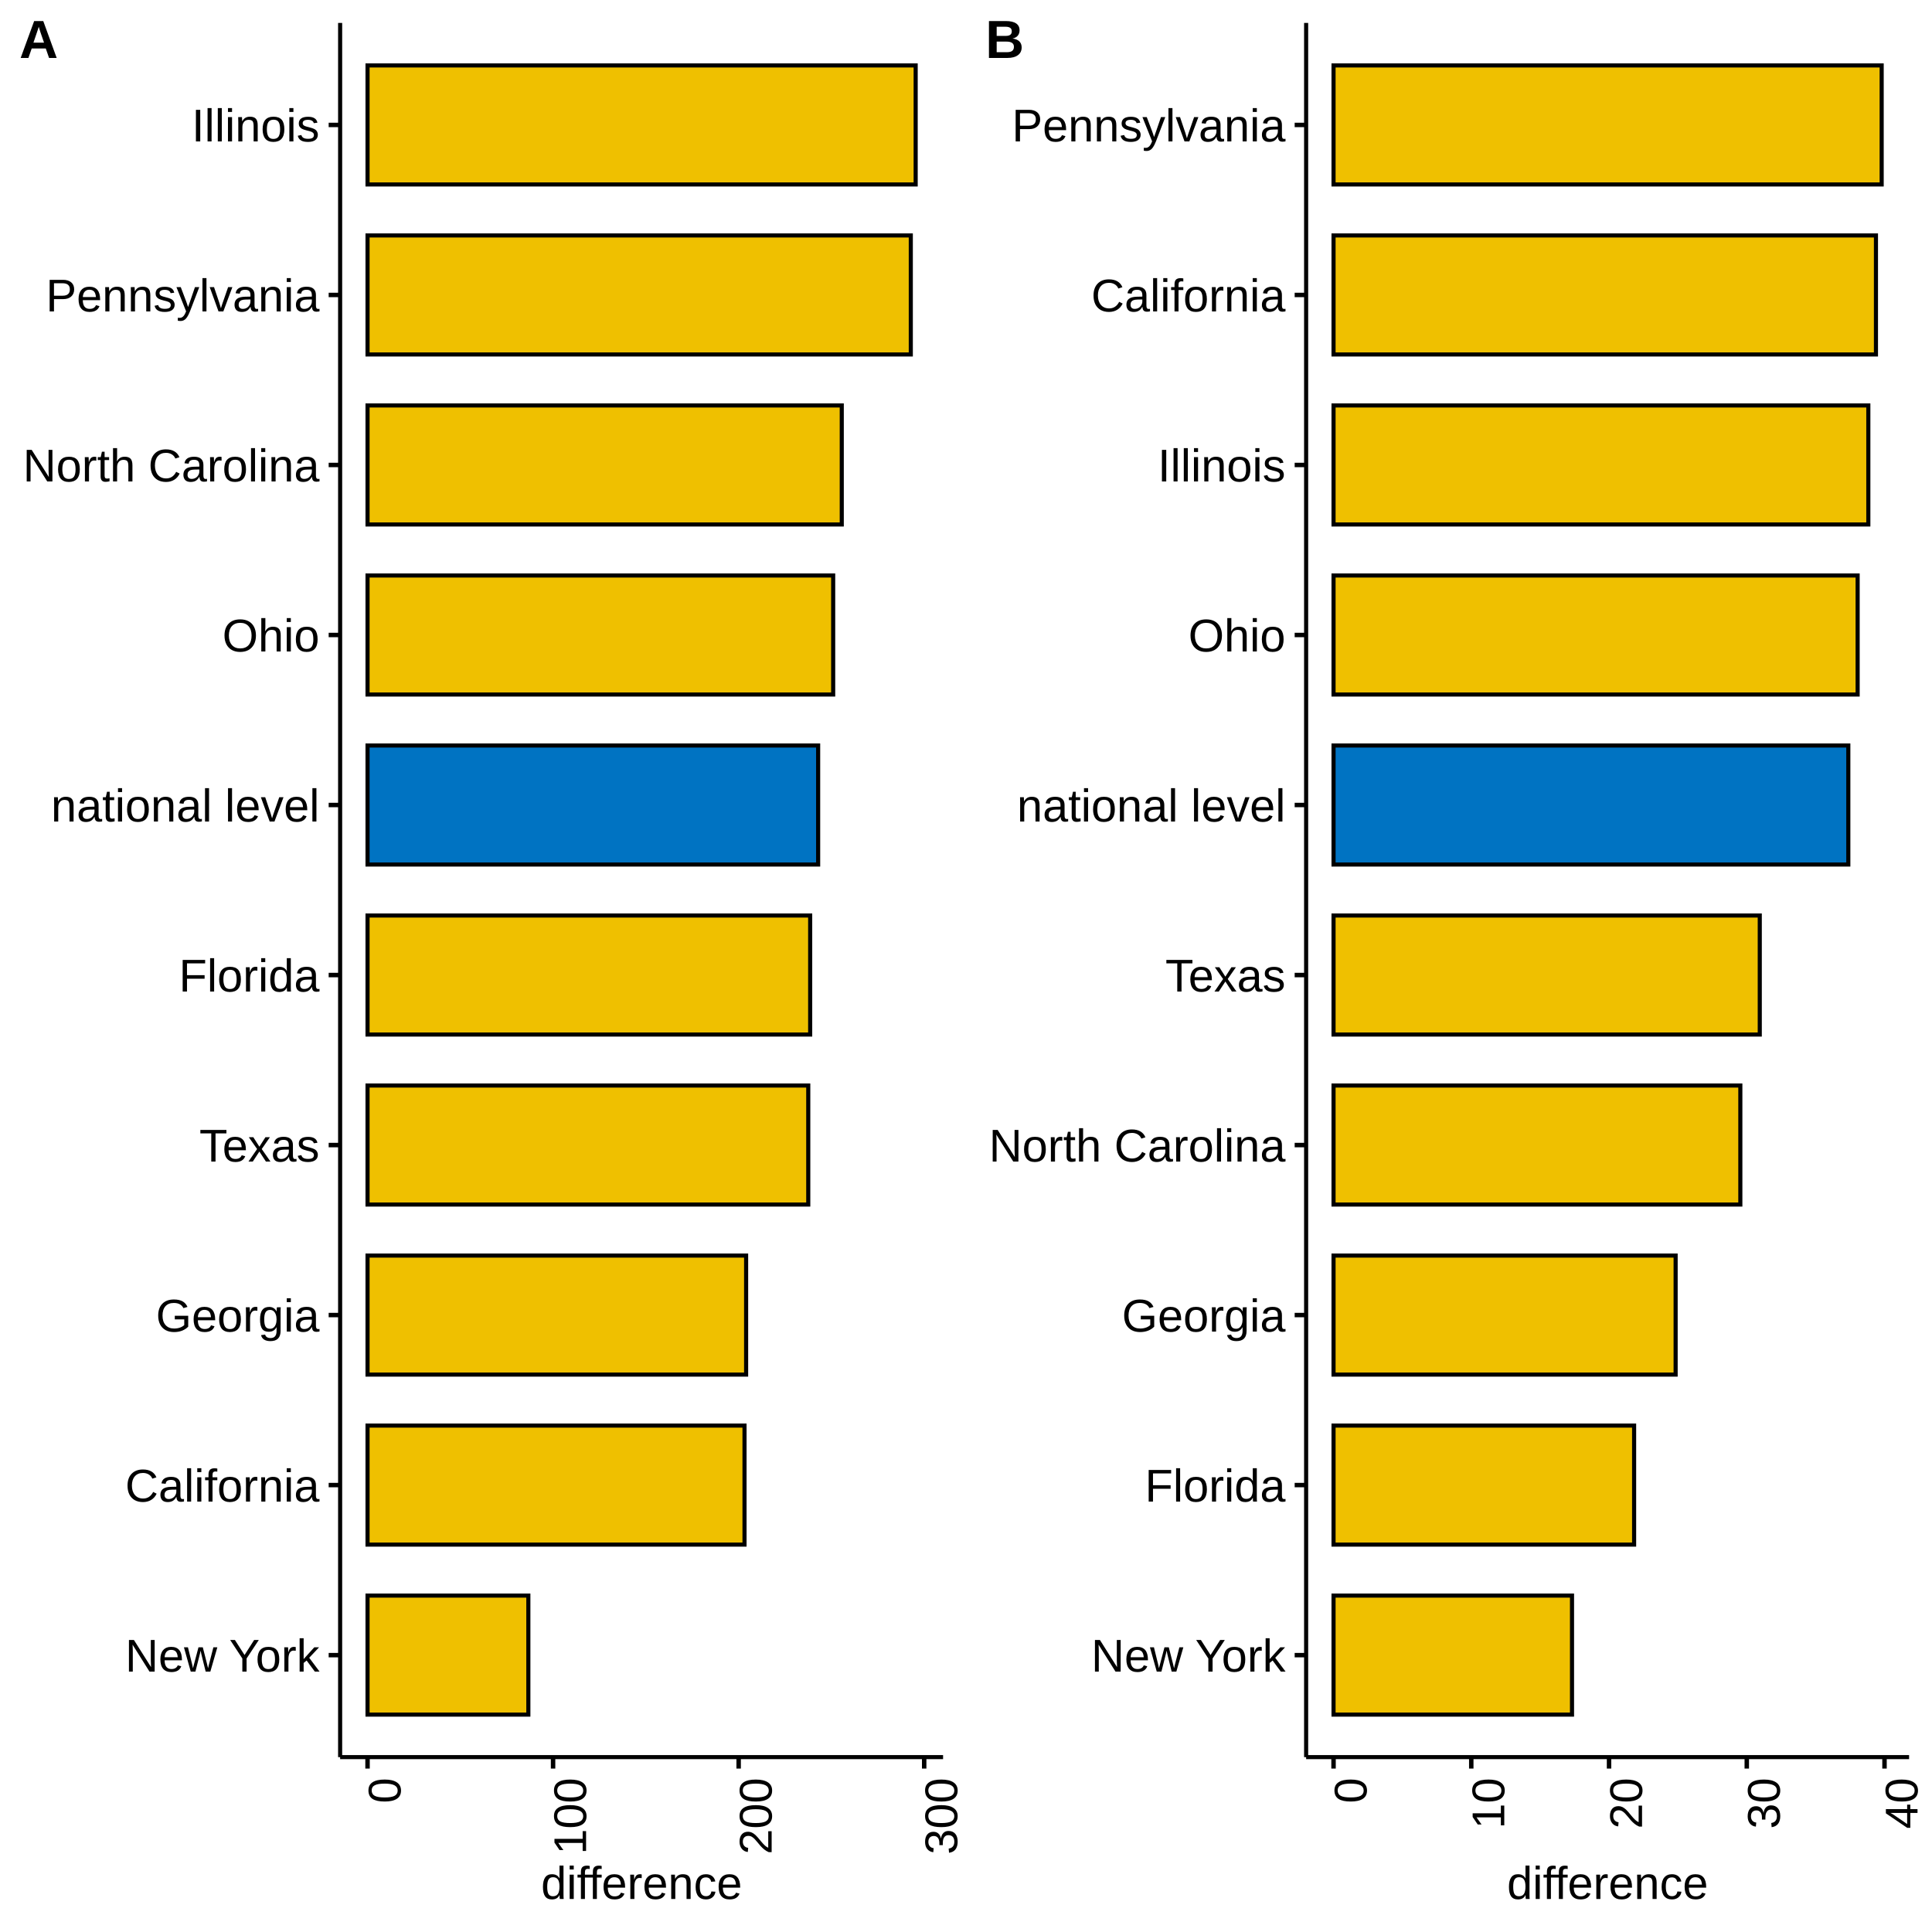
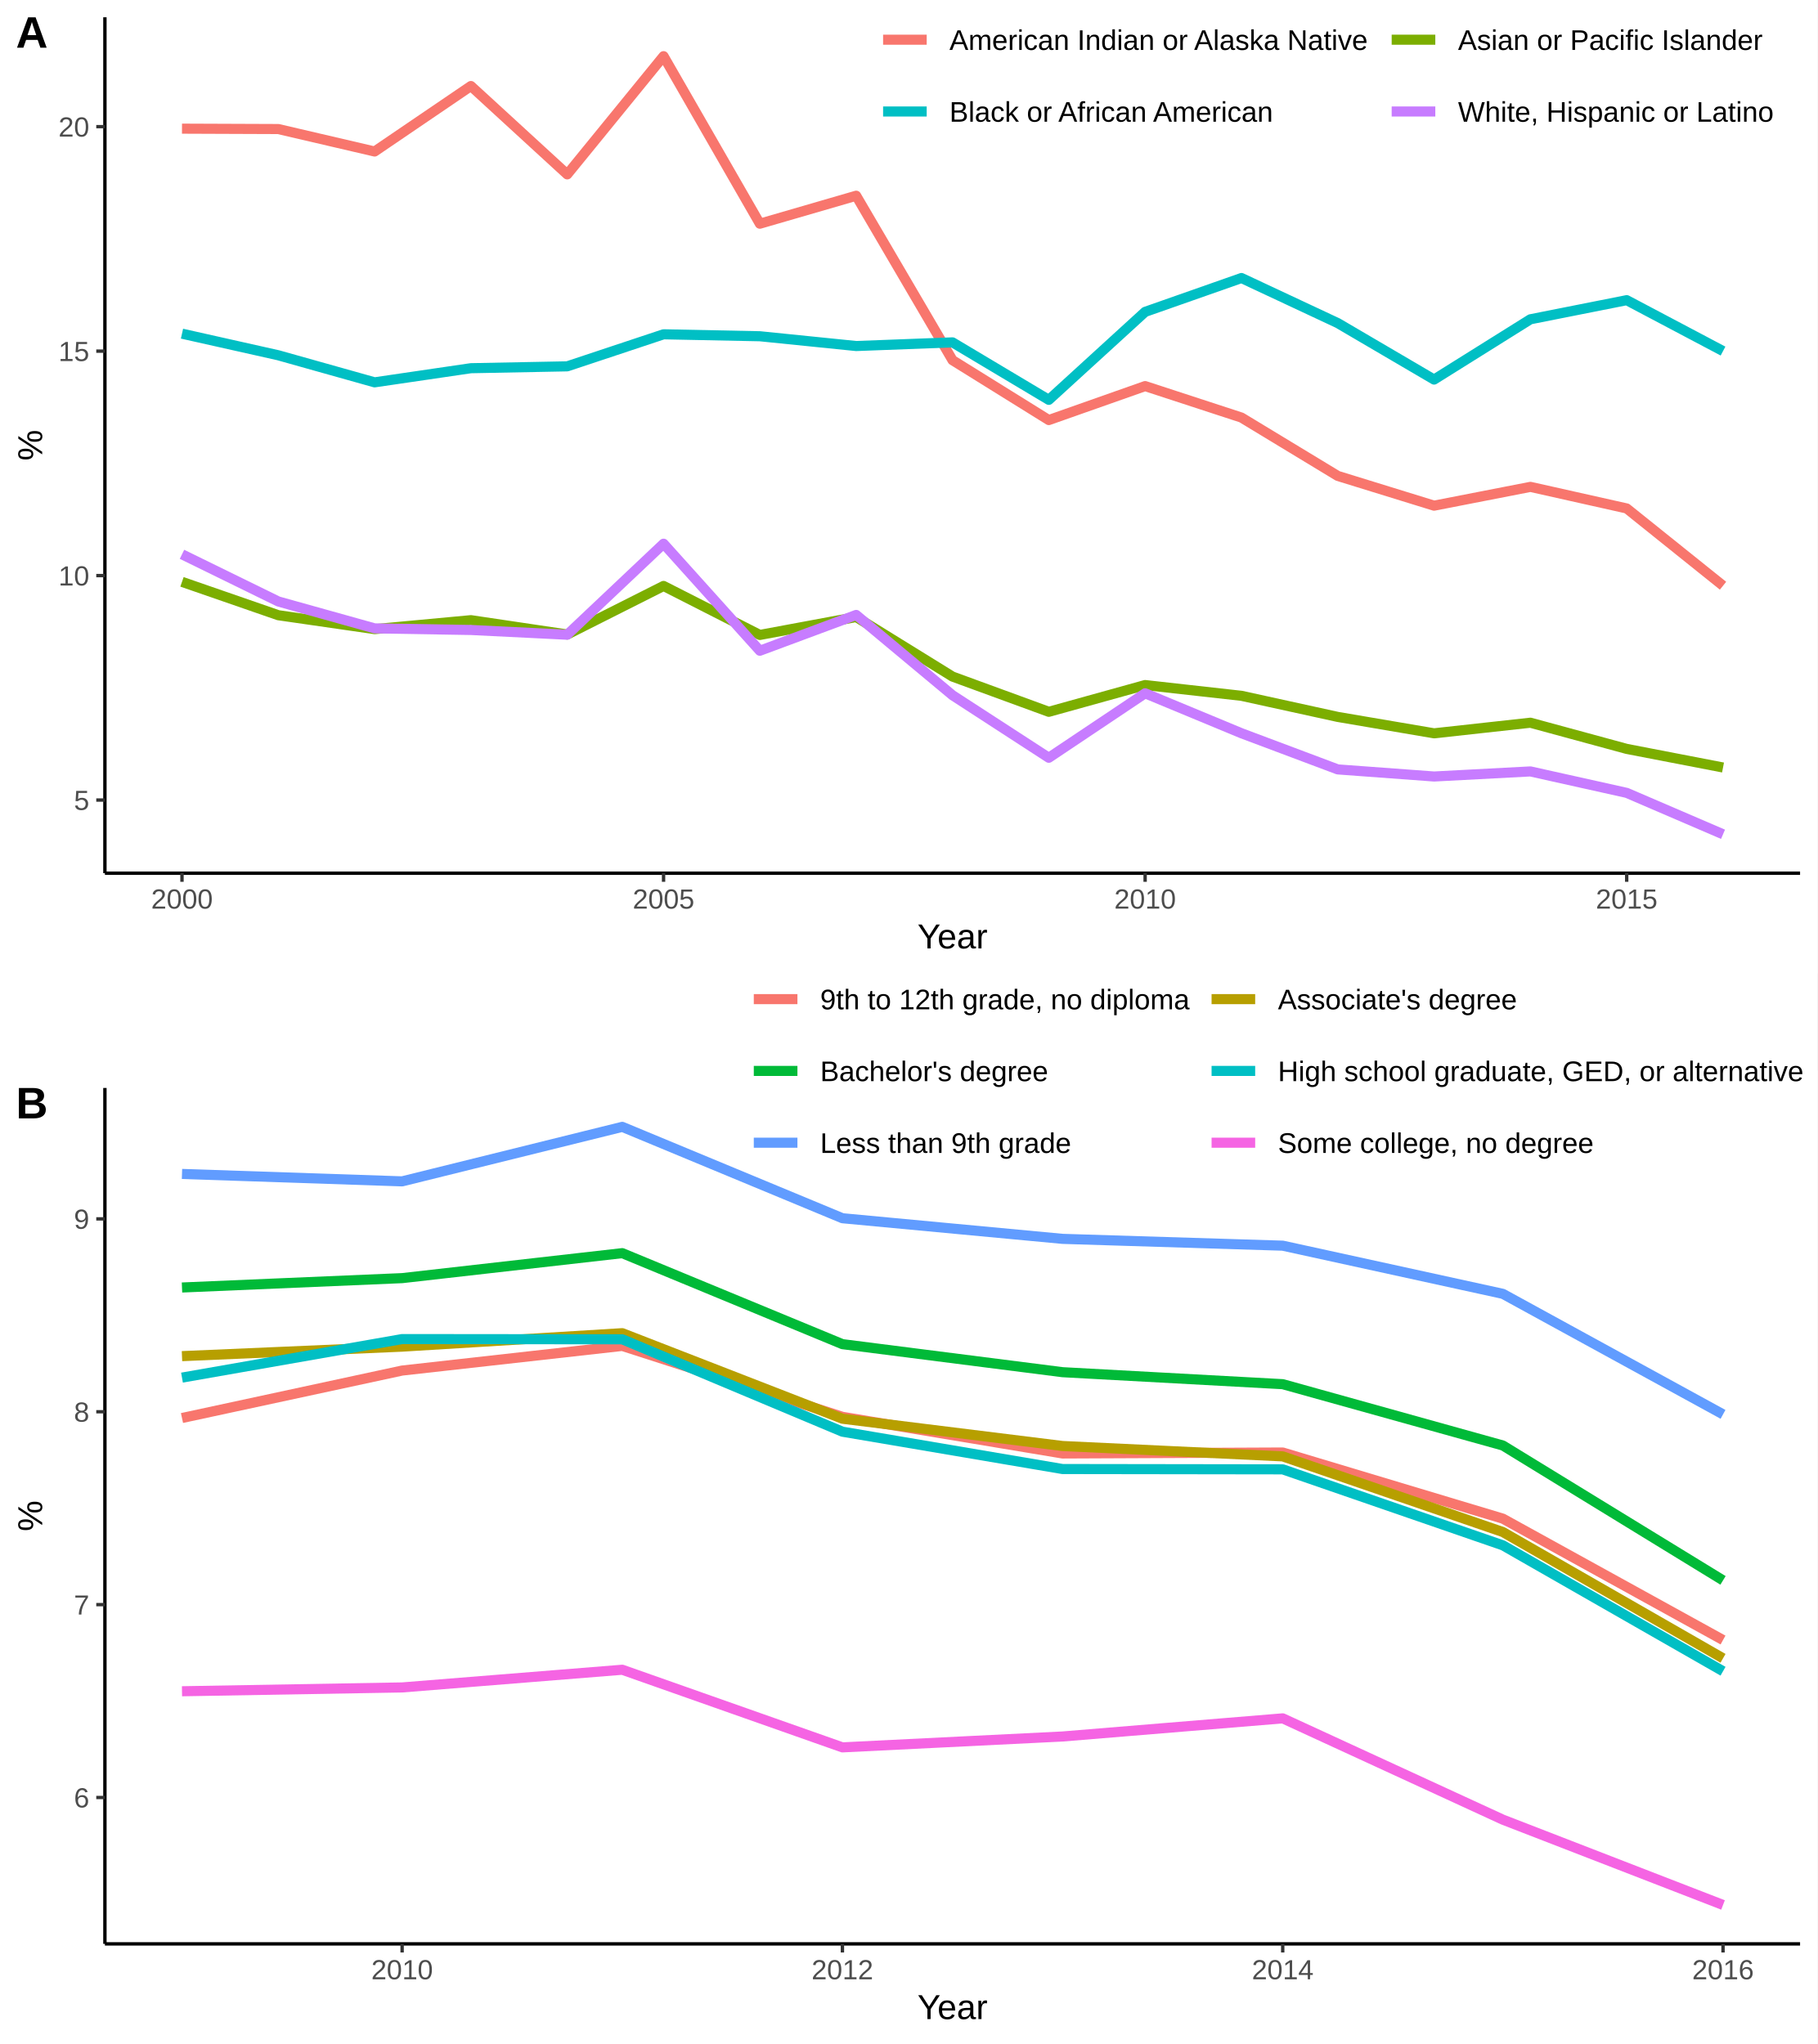
- <svg xmlns="http://www.w3.org/2000/svg" class="svglite" width="504.00pt" height="504.00pt" viewBox="0 0 504.00 504.00">
+ <svg xmlns="http://www.w3.org/2000/svg" class="svglite" width="576.00pt" height="648.00pt" viewBox="0 0 576.00 648.00">
  <defs>
    <style type="text/css">
    .svglite line, .svglite polyline, .svglite polygon, .svglite path, .svglite rect, .svglite circle {
      fill: none;
      stroke: #000000;
      stroke-linecap: round;
      stroke-linejoin: round;
      stroke-miterlimit: 10.00;
    }
  </style>
  </defs>
  <rect width="100%" height="100%" style="stroke: none; fill: #FFFFFF;" />
  <defs>
-     <clipPath id="cpMC4wMHw1MDQuMDB8MC4wMHw1MDQuMDA=">
-       <rect x="0.00" y="0.00" width="504.00" height="504.00" />
+     <clipPath id="cpMC4wMHw1NzYuMDB8MC4wMHw2NDguMDA=">
+       <rect x="0.00" y="0.00" width="576.00" height="648.00" />
    </clipPath>
  </defs>
-   <g clip-path="url(#cpMC4wMHw1MDQuMDB8MC4wMHw1MDQuMDA=)">
+   <g clip-path="url(#cpMC4wMHw1NzYuMDB8MC4wMHw2NDguMDA=)">
</g>
  <defs>
-     <clipPath id="cpMC4wMHwyNTIuMDB8MC4wMHw1MDQuMDA=">
-       <rect x="0.00" y="0.00" width="252.00" height="504.00" />
+     <clipPath id="cpMC4wMHw1NzYuMDB8MC4wMHwzMDguNTc=">
+       <rect x="0.00" y="0.00" width="576.00" height="308.57" />
    </clipPath>
  </defs>
-   <g clip-path="url(#cpMC4wMHwyNTIuMDB8MC4wMHw1MDQuMDA=)">
-     <rect x="0.00" y="0.00" width="252.00" height="504.00" style="stroke-width: 1.16; stroke: #FFFFFF; fill: #FFFFFF;" />
+   <g clip-path="url(#cpMC4wMHw1NzYuMDB8MC4wMHwzMDguNTc=)">
+     <rect x="0.00" y="0" width="576.00" height="308.57" style="stroke-width: 1.07; stroke: #FFFFFF; fill: #FFFFFF;" />
  </g>
-   <g clip-path="url(#cpMC4wMHw1MDQuMDB8MC4wMHw1MDQuMDA=)">
+   <g clip-path="url(#cpMC4wMHw1NzYuMDB8MC4wMHw2NDguMDA=)">
</g>
  <defs>
-     <clipPath id="cpODguNzN8MjQ2LjAyfDUuOTh8NDU4LjM4">
-       <rect x="88.73" y="5.98" width="157.29" height="452.40" />
+     <clipPath id="cpMzMuMjV8NTcwLjUyfDUuNDh8Mjc2Ljgy">
+       <rect x="33.25" y="5.48" width="537.27" height="271.34" />
    </clipPath>
  </defs>
-   <g clip-path="url(#cpODguNzN8MjQ2LjAyfDUuOTh8NDU4LjM4)">
-     <rect x="88.73" y="5.98" width="157.29" height="452.40" style="stroke-width: 1.16; stroke: none; fill: #FFFFFF;" />
-     <rect x="95.88" y="416.24" width="41.95" height="31.05" style="stroke-width: 1.07; stroke-linecap: square; stroke-linejoin: miter; fill: #EFC000;" />
-     <rect x="95.88" y="371.89" width="98.34" height="31.05" style="stroke-width: 1.07; stroke-linecap: square; stroke-linejoin: miter; fill: #EFC000;" />
-     <rect x="95.88" y="327.54" width="98.76" height="31.05" style="stroke-width: 1.07; stroke-linecap: square; stroke-linejoin: miter; fill: #EFC000;" />
-     <rect x="95.88" y="283.18" width="114.97" height="31.05" style="stroke-width: 1.07; stroke-linecap: square; stroke-linejoin: miter; fill: #EFC000;" />
-     <rect x="95.88" y="238.83" width="115.47" height="31.05" style="stroke-width: 1.07; stroke-linecap: square; stroke-linejoin: miter; fill: #EFC000;" />
-     <rect x="95.88" y="194.48" width="117.55" height="31.05" style="stroke-width: 1.07; stroke-linecap: square; stroke-linejoin: miter; fill: #0073C2;" />
-     <rect x="95.88" y="150.13" width="121.47" height="31.05" style="stroke-width: 1.07; stroke-linecap: square; stroke-linejoin: miter; fill: #EFC000;" />
-     <rect x="95.88" y="105.77" width="123.71" height="31.05" style="stroke-width: 1.07; stroke-linecap: square; stroke-linejoin: miter; fill: #EFC000;" />
-     <rect x="95.88" y="61.42" width="141.72" height="31.05" style="stroke-width: 1.07; stroke-linecap: square; stroke-linejoin: miter; fill: #EFC000;" />
-     <rect x="95.88" y="17.07" width="142.99" height="31.05" style="stroke-width: 1.07; stroke-linecap: square; stroke-linejoin: miter; fill: #EFC000;" />
+   <g clip-path="url(#cpMzMuMjV8NTcwLjUyfDUuNDh8Mjc2Ljgy)">
+     <rect x="33.25" y="5.48" width="537.27" height="271.34" style="stroke-width: 1.07; stroke: none; fill: #FFFFFF;" />
+     <polyline points="57.68,40.79 88.20,40.91 118.73,48.03 149.25,27.27 179.78,55.28 210.31,17.81 240.83,70.92 271.36,62.05 301.89,114.19 332.41,133.17 362.94,122.40 393.47,132.38 423.99,150.88 454.52,160.31 485.05,154.35 515.57,161.19 546.10,185.69 " style="stroke-width: 3.20; stroke: #F8766D; stroke-linecap: butt;" />
+     <polyline points="57.68,184.46 88.20,195.04 118.73,199.45 149.25,196.61 179.78,201.15 210.31,185.76 240.83,201.29 271.36,195.61 301.89,214.49 332.41,225.66 362.94,217.18 393.47,220.59 423.99,227.28 454.52,232.48 485.05,229.12 515.57,237.42 546.10,243.32 " style="stroke-width: 3.20; stroke: #7CAE00; stroke-linecap: butt;" />
+     <polyline points="57.68,105.78 88.20,112.63 118.73,121.21 149.25,116.73 179.78,116.14 210.31,105.98 240.83,106.60 271.36,109.70 301.89,108.54 332.41,126.76 362.94,98.87 393.47,88.14 423.99,102.43 454.52,120.33 485.05,101.22 515.57,95.16 546.10,111.30 " style="stroke-width: 3.20; stroke: #00BFC4; stroke-linecap: butt;" />
+     <polyline points="57.68,175.73 88.20,190.68 118.73,199.21 149.25,199.72 179.78,201.22 210.31,172.37 240.83,206.30 271.36,194.95 301.89,220.41 332.41,240.23 362.94,219.79 393.47,232.46 423.99,243.92 454.52,246.17 485.05,244.56 515.57,251.36 546.10,264.49 " style="stroke-width: 3.20; stroke: #C77CFF; stroke-linecap: butt;" />
  </g>
-   <g clip-path="url(#cpMC4wMHw1MDQuMDB8MC4wMHw1MDQuMDA=)">
-     <polyline points="88.73,458.38 88.73,5.98 " style="stroke-width: 1.07; stroke-linecap: butt;" />
-     <text x="83.35" y="436.07" text-anchor="end" style="font-size: 12.00px; font-family: Arial;" textLength="52.02px" lengthAdjust="spacingAndGlyphs">New York</text>
-     <text x="83.35" y="391.72" text-anchor="end" style="font-size: 12.00px; font-family: Arial;" textLength="50.69px" lengthAdjust="spacingAndGlyphs">California</text>
-     <text x="83.35" y="347.37" text-anchor="end" style="font-size: 12.00px; font-family: Arial;" textLength="42.69px" lengthAdjust="spacingAndGlyphs">Georgia</text>
-     <text x="83.35" y="303.01" text-anchor="end" style="font-size: 12.00px; font-family: Arial;" textLength="32.67px" lengthAdjust="spacingAndGlyphs">Texas</text>
-     <text x="83.35" y="258.66" text-anchor="end" style="font-size: 12.00px; font-family: Arial;" textLength="36.68px" lengthAdjust="spacingAndGlyphs">Florida</text>
-     <text x="83.35" y="214.31" text-anchor="end" style="font-size: 12.00px; font-family: Arial;" textLength="70.04px" lengthAdjust="spacingAndGlyphs">national level</text>
-     <text x="83.35" y="169.95" text-anchor="end" style="font-size: 12.00px; font-family: Arial;" textLength="25.34px" lengthAdjust="spacingAndGlyphs">Ohio</text>
-     <text x="83.35" y="125.60" text-anchor="end" style="font-size: 12.00px; font-family: Arial;" textLength="77.37px" lengthAdjust="spacingAndGlyphs">North Carolina</text>
-     <text x="83.35" y="81.25" text-anchor="end" style="font-size: 12.00px; font-family: Arial;" textLength="71.37px" lengthAdjust="spacingAndGlyphs">Pennsylvania</text>
-     <text x="83.35" y="36.90" text-anchor="end" style="font-size: 12.00px; font-family: Arial;" textLength="33.34px" lengthAdjust="spacingAndGlyphs">Illinois</text>
-     <polyline points="85.74,431.77 88.73,431.77 " style="stroke-width: 1.16; stroke-linecap: butt;" />
-     <polyline points="85.74,387.41 88.73,387.41 " style="stroke-width: 1.16; stroke-linecap: butt;" />
-     <polyline points="85.74,343.06 88.73,343.06 " style="stroke-width: 1.16; stroke-linecap: butt;" />
-     <polyline points="85.74,298.71 88.73,298.71 " style="stroke-width: 1.16; stroke-linecap: butt;" />
-     <polyline points="85.74,254.36 88.73,254.36 " style="stroke-width: 1.16; stroke-linecap: butt;" />
-     <polyline points="85.74,210.00 88.73,210.00 " style="stroke-width: 1.16; stroke-linecap: butt;" />
-     <polyline points="85.74,165.65 88.73,165.65 " style="stroke-width: 1.16; stroke-linecap: butt;" />
-     <polyline points="85.74,121.30 88.73,121.30 " style="stroke-width: 1.16; stroke-linecap: butt;" />
-     <polyline points="85.74,76.94 88.73,76.94 " style="stroke-width: 1.16; stroke-linecap: butt;" />
-     <polyline points="85.74,32.59 88.73,32.59 " style="stroke-width: 1.16; stroke-linecap: butt;" />
-     <polyline points="88.73,458.38 246.02,458.38 " style="stroke-width: 1.07; stroke-linecap: butt;" />
-     <polyline points="95.88,461.37 95.88,458.38 " style="stroke-width: 1.16; stroke-linecap: butt;" />
-     <polyline points="144.28,461.37 144.28,458.38 " style="stroke-width: 1.16; stroke-linecap: butt;" />
-     <polyline points="192.69,461.37 192.69,458.38 " style="stroke-width: 1.16; stroke-linecap: butt;" />
-     <polyline points="241.09,461.37 241.09,458.38 " style="stroke-width: 1.16; stroke-linecap: butt;" />
-     <text transform="translate(104.49,463.76) rotate(-90)" text-anchor="end" style="font-size: 12.00px; font-family: Arial;" textLength="6.67px" lengthAdjust="spacingAndGlyphs">0</text>
-     <text transform="translate(152.89,463.76) rotate(-90)" text-anchor="end" style="font-size: 12.00px; font-family: Arial;" textLength="20.02px" lengthAdjust="spacingAndGlyphs">100</text>
-     <text transform="translate(201.30,463.76) rotate(-90)" text-anchor="end" style="font-size: 12.00px; font-family: Arial;" textLength="20.02px" lengthAdjust="spacingAndGlyphs">200</text>
-     <text transform="translate(249.70,463.76) rotate(-90)" text-anchor="end" style="font-size: 12.00px; font-family: Arial;" textLength="20.02px" lengthAdjust="spacingAndGlyphs">300</text>
-     <text x="167.38" y="495.38" text-anchor="middle" style="font-size: 12.00px; font-family: Arial;" textLength="52.70px" lengthAdjust="spacingAndGlyphs">difference</text>
+   <g clip-path="url(#cpMC4wMHw1NzYuMDB8MC4wMHw2NDguMDA=)">
+     <polyline points="33.25,276.82 33.25,5.48 " style="stroke-width: 1.07; stroke-linecap: butt;" />
+     <text x="28.32" y="256.78" text-anchor="end" style="font-size: 8.80px; fill: #4D4D4D; font-family: Arial;" textLength="4.90px" lengthAdjust="spacingAndGlyphs">5</text>
+     <text x="28.32" y="185.62" text-anchor="end" style="font-size: 8.80px; fill: #4D4D4D; font-family: Arial;" textLength="9.79px" lengthAdjust="spacingAndGlyphs">10</text>
+     <text x="28.32" y="114.46" text-anchor="end" style="font-size: 8.80px; fill: #4D4D4D; font-family: Arial;" textLength="9.79px" lengthAdjust="spacingAndGlyphs">15</text>
+     <text x="28.32" y="43.30" text-anchor="end" style="font-size: 8.80px; fill: #4D4D4D; font-family: Arial;" textLength="9.79px" lengthAdjust="spacingAndGlyphs">20</text>
+     <polyline points="30.51,253.63 33.25,253.63 " style="stroke-width: 1.07; stroke: #333333; stroke-linecap: butt;" />
+     <polyline points="30.51,182.47 33.25,182.47 " style="stroke-width: 1.07; stroke: #333333; stroke-linecap: butt;" />
+     <polyline points="30.51,111.31 33.25,111.31 " style="stroke-width: 1.07; stroke: #333333; stroke-linecap: butt;" />
+     <polyline points="30.51,40.15 33.25,40.15 " style="stroke-width: 1.07; stroke: #333333; stroke-linecap: butt;" />
+     <polyline points="33.25,276.82 570.52,276.82 " style="stroke-width: 1.07; stroke-linecap: butt;" />
+     <polyline points="57.68,279.56 57.68,276.82 " style="stroke-width: 1.07; stroke: #333333; stroke-linecap: butt;" />
+     <polyline points="210.31,279.56 210.31,276.82 " style="stroke-width: 1.07; stroke: #333333; stroke-linecap: butt;" />
+     <polyline points="362.94,279.56 362.94,276.82 " style="stroke-width: 1.07; stroke: #333333; stroke-linecap: butt;" />
+     <polyline points="515.57,279.56 515.57,276.82 " style="stroke-width: 1.07; stroke: #333333; stroke-linecap: butt;" />
+     <text x="57.68" y="288.06" text-anchor="middle" style="font-size: 8.80px; fill: #4D4D4D; font-family: Arial;" textLength="19.58px" lengthAdjust="spacingAndGlyphs">2000</text>
+     <text x="210.31" y="288.06" text-anchor="middle" style="font-size: 8.80px; fill: #4D4D4D; font-family: Arial;" textLength="19.58px" lengthAdjust="spacingAndGlyphs">2005</text>
+     <text x="362.94" y="288.06" text-anchor="middle" style="font-size: 8.80px; fill: #4D4D4D; font-family: Arial;" textLength="19.58px" lengthAdjust="spacingAndGlyphs">2010</text>
+     <text x="515.57" y="288.06" text-anchor="middle" style="font-size: 8.80px; fill: #4D4D4D; font-family: Arial;" textLength="19.58px" lengthAdjust="spacingAndGlyphs">2015</text>
+     <text x="301.89" y="300.67" text-anchor="middle" style="font-size: 11.00px; font-family: Arial;" textLength="23.24px" lengthAdjust="spacingAndGlyphs">Year</text>
+     <text transform="translate(13.37,141.15) rotate(-90)" text-anchor="middle" style="font-size: 11.00px; font-family: Arial;" textLength="9.78px" lengthAdjust="spacingAndGlyphs">%</text>
+     <rect x="272.68" y="-7.00" width="294.81" height="79.24" style="stroke-width: 1.07; stroke: none;" />
+     <line x1="279.89" y1="12.59" x2="293.71" y2="12.59" style="stroke-width: 3.20; stroke: #F8766D; stroke-linecap: butt;" />
+     <line x1="441.08" y1="12.59" x2="454.91" y2="12.59" style="stroke-width: 3.20; stroke: #7CAE00; stroke-linecap: butt;" />
+     <line x1="279.89" y1="35.35" x2="293.71" y2="35.35" style="stroke-width: 3.20; stroke: #00BFC4; stroke-linecap: butt;" />
+     <line x1="441.08" y1="35.35" x2="454.91" y2="35.35" style="stroke-width: 3.20; stroke: #C77CFF; stroke-linecap: butt;" />
+     <text x="300.92" y="15.82" style="font-size: 9.00px; font-family: Arial;" textLength="133.04px" lengthAdjust="spacingAndGlyphs">American Indian or Alaska Native</text>
+     <text x="462.11" y="15.82" style="font-size: 9.00px; font-family: Arial;" textLength="96.53px" lengthAdjust="spacingAndGlyphs">Asian or Pacific Islander</text>
+     <text x="300.92" y="38.58" style="font-size: 9.00px; font-family: Arial;" textLength="103.52px" lengthAdjust="spacingAndGlyphs">Black or African American</text>
+     <text x="462.11" y="38.58" style="font-size: 9.00px; font-family: Arial;" textLength="100.03px" lengthAdjust="spacingAndGlyphs">White, Hispanic or Latino</text>
    <text x="5.05" y="15.12" style="font-size: 14.00px; font-weight: bold; font-family: Arial;" textLength="10.11px" lengthAdjust="spacingAndGlyphs">A</text>
  </g>
  <defs>
-     <clipPath id="cpMjUyLjAwfDUwNC4wMHwwLjAwfDUwNC4wMA==">
-       <rect x="252.00" y="0.00" width="252.00" height="504.00" />
+     <clipPath id="cpMC4wMHw1NzYuMDB8MzM5LjQzfDY0OC4wMA==">
+       <rect x="0.00" y="339.43" width="576.00" height="308.57" />
    </clipPath>
  </defs>
-   <g clip-path="url(#cpMjUyLjAwfDUwNC4wMHwwLjAwfDUwNC4wMA==)">
-     <rect x="252.00" y="0.00" width="252.00" height="504.00" style="stroke-width: 1.16; stroke: #FFFFFF; fill: #FFFFFF;" />
+   <g clip-path="url(#cpMC4wMHw1NzYuMDB8MzM5LjQzfDY0OC4wMA==)">
+     <rect x="0.00" y="339.43" width="576.00" height="308.57" style="stroke-width: 1.07; stroke: #FFFFFF; fill: #FFFFFF;" />
  </g>
-   <g clip-path="url(#cpMC4wMHw1MDQuMDB8MC4wMHw1MDQuMDA=)">
+   <g clip-path="url(#cpMC4wMHw1NzYuMDB8MC4wMHw2NDguMDA=)">
</g>
  <defs>
-     <clipPath id="cpMzQwLjczfDQ5OC4wMnw1Ljk4fDQ1OC4zOA==">
-       <rect x="340.73" y="5.98" width="157.29" height="452.40" />
+     <clipPath id="cpMzMuMjV8NTcwLjUyfDM0NC45MXw2MTYuMjU=">
+       <rect x="33.25" y="344.91" width="537.27" height="271.34" />
    </clipPath>
  </defs>
-   <g clip-path="url(#cpMzQwLjczfDQ5OC4wMnw1Ljk4fDQ1OC4zOA==)">
-     <rect x="340.73" y="5.98" width="157.29" height="452.40" style="stroke-width: 1.16; stroke: none; fill: #FFFFFF;" />
-     <rect x="347.88" y="416.24" width="62.21" height="31.05" style="stroke-width: 1.07; stroke-linecap: square; stroke-linejoin: miter; fill: #EFC000;" />
-     <rect x="347.88" y="371.89" width="78.41" height="31.05" style="stroke-width: 1.07; stroke-linecap: square; stroke-linejoin: miter; fill: #EFC000;" />
-     <rect x="347.88" y="327.54" width="89.24" height="31.05" style="stroke-width: 1.07; stroke-linecap: square; stroke-linejoin: miter; fill: #EFC000;" />
-     <rect x="347.88" y="283.18" width="106.12" height="31.05" style="stroke-width: 1.07; stroke-linecap: square; stroke-linejoin: miter; fill: #EFC000;" />
-     <rect x="347.88" y="238.83" width="111.19" height="31.05" style="stroke-width: 1.07; stroke-linecap: square; stroke-linejoin: miter; fill: #EFC000;" />
-     <rect x="347.88" y="194.48" width="134.29" height="31.05" style="stroke-width: 1.07; stroke-linecap: square; stroke-linejoin: miter; fill: #0073C2;" />
-     <rect x="347.88" y="150.13" width="136.72" height="31.05" style="stroke-width: 1.07; stroke-linecap: square; stroke-linejoin: miter; fill: #EFC000;" />
-     <rect x="347.88" y="105.77" width="139.51" height="31.05" style="stroke-width: 1.07; stroke-linecap: square; stroke-linejoin: miter; fill: #EFC000;" />
-     <rect x="347.88" y="61.42" width="141.50" height="31.05" style="stroke-width: 1.07; stroke-linecap: square; stroke-linejoin: miter; fill: #EFC000;" />
-     <rect x="347.88" y="17.07" width="142.99" height="31.05" style="stroke-width: 1.07; stroke-linecap: square; stroke-linejoin: miter; fill: #EFC000;" />
+   <g clip-path="url(#cpMzMuMjV8NTcwLjUyfDM0NC45MXw2MTYuMjU=)">
+     <rect x="33.25" y="344.91" width="537.27" height="271.34" style="stroke-width: 1.07; stroke: none; fill: #FFFFFF;" />
+     <polyline points="57.68,449.55 127.45,434.50 197.22,426.69 267.00,449.17 336.77,460.79 406.55,460.48 476.32,481.45 546.10,519.93 " style="stroke-width: 3.20; stroke: #F8766D; stroke-linecap: butt;" />
+     <polyline points="57.68,429.93 127.45,426.92 197.22,422.65 267.00,449.77 336.77,458.42 406.55,461.71 476.32,485.69 546.10,525.73 " style="stroke-width: 3.20; stroke: #B79F00; stroke-linecap: butt;" />
+     <polyline points="57.68,408.17 127.45,405.20 197.22,397.28 267.00,426.13 336.77,435.02 406.55,438.82 476.32,458.26 546.10,501.02 " style="stroke-width: 3.20; stroke: #00BA38; stroke-linecap: butt;" />
+     <polyline points="57.68,436.74 127.45,424.52 197.22,424.59 267.00,453.88 336.77,465.72 406.55,465.82 476.32,489.91 546.10,529.82 " style="stroke-width: 3.20; stroke: #00BFC4; stroke-linecap: butt;" />
+     <polyline points="57.68,372.17 127.45,374.52 197.22,357.24 267.00,386.21 336.77,392.75 406.55,394.91 476.32,410.18 546.10,448.39 " style="stroke-width: 3.20; stroke: #619CFF; stroke-linecap: butt;" />
+     <polyline points="57.68,536.17 127.45,534.96 197.22,529.35 267.00,553.96 336.77,550.51 406.55,544.76 476.32,576.88 546.10,603.92 " style="stroke-width: 3.20; stroke: #F564E3; stroke-linecap: butt;" />
  </g>
-   <g clip-path="url(#cpMC4wMHw1MDQuMDB8MC4wMHw1MDQuMDA=)">
-     <polyline points="340.73,458.38 340.73,5.98 " style="stroke-width: 1.07; stroke-linecap: butt;" />
-     <text x="335.35" y="436.07" text-anchor="end" style="font-size: 12.00px; font-family: Arial;" textLength="52.02px" lengthAdjust="spacingAndGlyphs">New York</text>
-     <text x="335.35" y="391.72" text-anchor="end" style="font-size: 12.00px; font-family: Arial;" textLength="36.68px" lengthAdjust="spacingAndGlyphs">Florida</text>
-     <text x="335.35" y="347.37" text-anchor="end" style="font-size: 12.00px; font-family: Arial;" textLength="42.69px" lengthAdjust="spacingAndGlyphs">Georgia</text>
-     <text x="335.35" y="303.01" text-anchor="end" style="font-size: 12.00px; font-family: Arial;" textLength="77.37px" lengthAdjust="spacingAndGlyphs">North Carolina</text>
-     <text x="335.35" y="258.66" text-anchor="end" style="font-size: 12.00px; font-family: Arial;" textLength="32.67px" lengthAdjust="spacingAndGlyphs">Texas</text>
-     <text x="335.35" y="214.31" text-anchor="end" style="font-size: 12.00px; font-family: Arial;" textLength="70.04px" lengthAdjust="spacingAndGlyphs">national level</text>
-     <text x="335.35" y="169.95" text-anchor="end" style="font-size: 12.00px; font-family: Arial;" textLength="25.34px" lengthAdjust="spacingAndGlyphs">Ohio</text>
-     <text x="335.35" y="125.60" text-anchor="end" style="font-size: 12.00px; font-family: Arial;" textLength="33.34px" lengthAdjust="spacingAndGlyphs">Illinois</text>
-     <text x="335.35" y="81.25" text-anchor="end" style="font-size: 12.00px; font-family: Arial;" textLength="50.69px" lengthAdjust="spacingAndGlyphs">California</text>
-     <text x="335.35" y="36.90" text-anchor="end" style="font-size: 12.00px; font-family: Arial;" textLength="71.37px" lengthAdjust="spacingAndGlyphs">Pennsylvania</text>
-     <polyline points="337.74,431.77 340.73,431.77 " style="stroke-width: 1.16; stroke-linecap: butt;" />
-     <polyline points="337.74,387.41 340.73,387.41 " style="stroke-width: 1.16; stroke-linecap: butt;" />
-     <polyline points="337.74,343.06 340.73,343.06 " style="stroke-width: 1.16; stroke-linecap: butt;" />
-     <polyline points="337.74,298.71 340.73,298.71 " style="stroke-width: 1.16; stroke-linecap: butt;" />
-     <polyline points="337.74,254.36 340.73,254.36 " style="stroke-width: 1.16; stroke-linecap: butt;" />
-     <polyline points="337.74,210.00 340.73,210.00 " style="stroke-width: 1.16; stroke-linecap: butt;" />
-     <polyline points="337.74,165.65 340.73,165.65 " style="stroke-width: 1.16; stroke-linecap: butt;" />
-     <polyline points="337.74,121.30 340.73,121.30 " style="stroke-width: 1.16; stroke-linecap: butt;" />
-     <polyline points="337.74,76.94 340.73,76.94 " style="stroke-width: 1.16; stroke-linecap: butt;" />
-     <polyline points="337.74,32.59 340.73,32.59 " style="stroke-width: 1.16; stroke-linecap: butt;" />
-     <polyline points="340.73,458.38 498.02,458.38 " style="stroke-width: 1.07; stroke-linecap: butt;" />
-     <polyline points="347.88,461.37 347.88,458.38 " style="stroke-width: 1.16; stroke-linecap: butt;" />
-     <polyline points="383.81,461.37 383.81,458.38 " style="stroke-width: 1.16; stroke-linecap: butt;" />
-     <polyline points="419.75,461.37 419.75,458.38 " style="stroke-width: 1.16; stroke-linecap: butt;" />
-     <polyline points="455.68,461.37 455.68,458.38 " style="stroke-width: 1.16; stroke-linecap: butt;" />
-     <polyline points="491.61,461.37 491.61,458.38 " style="stroke-width: 1.16; stroke-linecap: butt;" />
-     <text transform="translate(356.49,463.76) rotate(-90)" text-anchor="end" style="font-size: 12.00px; font-family: Arial;" textLength="6.67px" lengthAdjust="spacingAndGlyphs">0</text>
-     <text transform="translate(392.42,463.76) rotate(-90)" text-anchor="end" style="font-size: 12.00px; font-family: Arial;" textLength="13.35px" lengthAdjust="spacingAndGlyphs">10</text>
-     <text transform="translate(428.36,463.76) rotate(-90)" text-anchor="end" style="font-size: 12.00px; font-family: Arial;" textLength="13.35px" lengthAdjust="spacingAndGlyphs">20</text>
-     <text transform="translate(464.29,463.76) rotate(-90)" text-anchor="end" style="font-size: 12.00px; font-family: Arial;" textLength="13.35px" lengthAdjust="spacingAndGlyphs">30</text>
-     <text transform="translate(500.22,463.76) rotate(-90)" text-anchor="end" style="font-size: 12.00px; font-family: Arial;" textLength="13.35px" lengthAdjust="spacingAndGlyphs">40</text>
-     <text x="419.38" y="495.38" text-anchor="middle" style="font-size: 12.00px; font-family: Arial;" textLength="52.70px" lengthAdjust="spacingAndGlyphs">difference</text>
-     <text x="257.05" y="15.12" style="font-size: 14.00px; font-weight: bold; font-family: Arial;" textLength="10.11px" lengthAdjust="spacingAndGlyphs">B</text>
+   <g clip-path="url(#cpMC4wMHw1NzYuMDB8MC4wMHw2NDguMDA=)">
+     <polyline points="33.25,616.25 33.25,344.91 " style="stroke-width: 1.07; stroke-linecap: butt;" />
+     <text x="28.32" y="573.01" text-anchor="end" style="font-size: 8.80px; fill: #4D4D4D; font-family: Arial;" textLength="4.90px" lengthAdjust="spacingAndGlyphs">6</text>
+     <text x="28.32" y="511.86" text-anchor="end" style="font-size: 8.80px; fill: #4D4D4D; font-family: Arial;" textLength="4.90px" lengthAdjust="spacingAndGlyphs">7</text>
+     <text x="28.32" y="450.71" text-anchor="end" style="font-size: 8.80px; fill: #4D4D4D; font-family: Arial;" textLength="4.90px" lengthAdjust="spacingAndGlyphs">8</text>
+     <text x="28.32" y="389.56" text-anchor="end" style="font-size: 8.80px; fill: #4D4D4D; font-family: Arial;" textLength="4.90px" lengthAdjust="spacingAndGlyphs">9</text>
+     <polyline points="30.51,569.85 33.25,569.85 " style="stroke-width: 1.07; stroke: #333333; stroke-linecap: butt;" />
+     <polyline points="30.51,508.70 33.25,508.70 " style="stroke-width: 1.07; stroke: #333333; stroke-linecap: butt;" />
+     <polyline points="30.51,447.56 33.25,447.56 " style="stroke-width: 1.07; stroke: #333333; stroke-linecap: butt;" />
+     <polyline points="30.51,386.41 33.25,386.41 " style="stroke-width: 1.07; stroke: #333333; stroke-linecap: butt;" />
+     <polyline points="33.25,616.25 570.52,616.25 " style="stroke-width: 1.07; stroke-linecap: butt;" />
+     <polyline points="127.45,618.99 127.45,616.25 " style="stroke-width: 1.07; stroke: #333333; stroke-linecap: butt;" />
+     <polyline points="267.00,618.99 267.00,616.25 " style="stroke-width: 1.07; stroke: #333333; stroke-linecap: butt;" />
+     <polyline points="406.55,618.99 406.55,616.25 " style="stroke-width: 1.07; stroke: #333333; stroke-linecap: butt;" />
+     <polyline points="546.10,618.99 546.10,616.25 " style="stroke-width: 1.07; stroke: #333333; stroke-linecap: butt;" />
+     <text x="127.45" y="627.49" text-anchor="middle" style="font-size: 8.80px; fill: #4D4D4D; font-family: Arial;" textLength="19.58px" lengthAdjust="spacingAndGlyphs">2010</text>
+     <text x="267.00" y="627.49" text-anchor="middle" style="font-size: 8.80px; fill: #4D4D4D; font-family: Arial;" textLength="19.58px" lengthAdjust="spacingAndGlyphs">2012</text>
+     <text x="406.55" y="627.49" text-anchor="middle" style="font-size: 8.80px; fill: #4D4D4D; font-family: Arial;" textLength="19.58px" lengthAdjust="spacingAndGlyphs">2014</text>
+     <text x="546.10" y="627.49" text-anchor="middle" style="font-size: 8.80px; fill: #4D4D4D; font-family: Arial;" textLength="19.58px" lengthAdjust="spacingAndGlyphs">2016</text>
+     <text x="301.89" y="640.10" text-anchor="middle" style="font-size: 11.00px; font-family: Arial;" textLength="23.24px" lengthAdjust="spacingAndGlyphs">Year</text>
+     <text transform="translate(13.37,480.58) rotate(-90)" text-anchor="middle" style="font-size: 11.00px; font-family: Arial;" textLength="9.78px" lengthAdjust="spacingAndGlyphs">%</text>
+     <rect x="231.71" y="297.15" width="344.52" height="79.24" style="stroke-width: 1.07; stroke: none;" />
+     <line x1="238.91" y1="316.75" x2="252.74" y2="316.75" style="stroke-width: 3.20; stroke: #F8766D; stroke-linecap: butt;" />
+     <line x1="384.00" y1="316.75" x2="397.82" y2="316.75" style="stroke-width: 3.20; stroke: #B79F00; stroke-linecap: butt;" />
+     <line x1="238.91" y1="339.51" x2="252.74" y2="339.51" style="stroke-width: 3.20; stroke: #00BA38; stroke-linecap: butt;" />
+     <line x1="384.00" y1="339.51" x2="397.82" y2="339.51" style="stroke-width: 3.20; stroke: #00BFC4; stroke-linecap: butt;" />
+     <line x1="238.91" y1="362.27" x2="252.74" y2="362.27" style="stroke-width: 3.20; stroke: #619CFF; stroke-linecap: butt;" />
+     <line x1="384.00" y1="362.27" x2="397.82" y2="362.27" style="stroke-width: 3.20; stroke: #F564E3; stroke-linecap: butt;" />
+     <text x="259.95" y="319.98" style="font-size: 9.00px; font-family: Arial;" textLength="117.04px" lengthAdjust="spacingAndGlyphs">9th to 12th grade, no diploma</text>
+     <text x="405.03" y="319.98" style="font-size: 9.00px; font-family: Arial;" textLength="75.75px" lengthAdjust="spacingAndGlyphs">Associate's degree</text>
+     <text x="259.95" y="342.74" style="font-size: 9.00px; font-family: Arial;" textLength="72.25px" lengthAdjust="spacingAndGlyphs">Bachelor's degree</text>
+     <text x="405.03" y="342.74" style="font-size: 9.00px; font-family: Arial;" textLength="166.55px" lengthAdjust="spacingAndGlyphs">High school graduate, GED, or alternative</text>
+     <text x="259.95" y="365.50" style="font-size: 9.00px; font-family: Arial;" textLength="79.53px" lengthAdjust="spacingAndGlyphs">Less than 9th grade</text>
+     <text x="405.03" y="365.50" style="font-size: 9.00px; font-family: Arial;" textLength="100.04px" lengthAdjust="spacingAndGlyphs">Some college, no degree</text>
+     <text x="5.05" y="354.55" style="font-size: 14.00px; font-weight: bold; font-family: Arial;" textLength="10.11px" lengthAdjust="spacingAndGlyphs">B</text>
  </g>
</svg>
